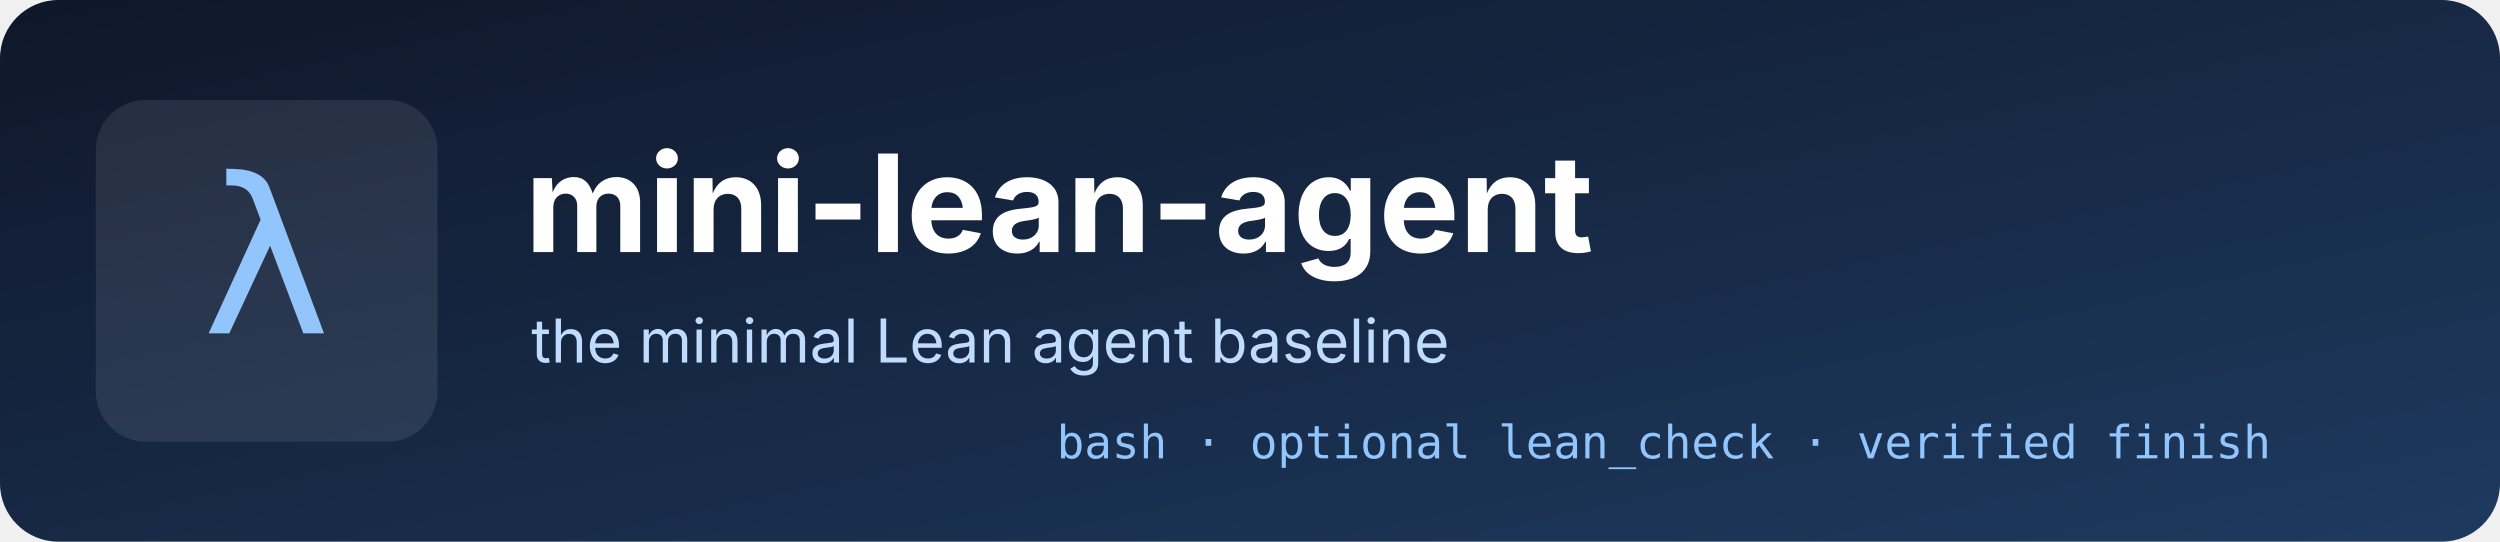
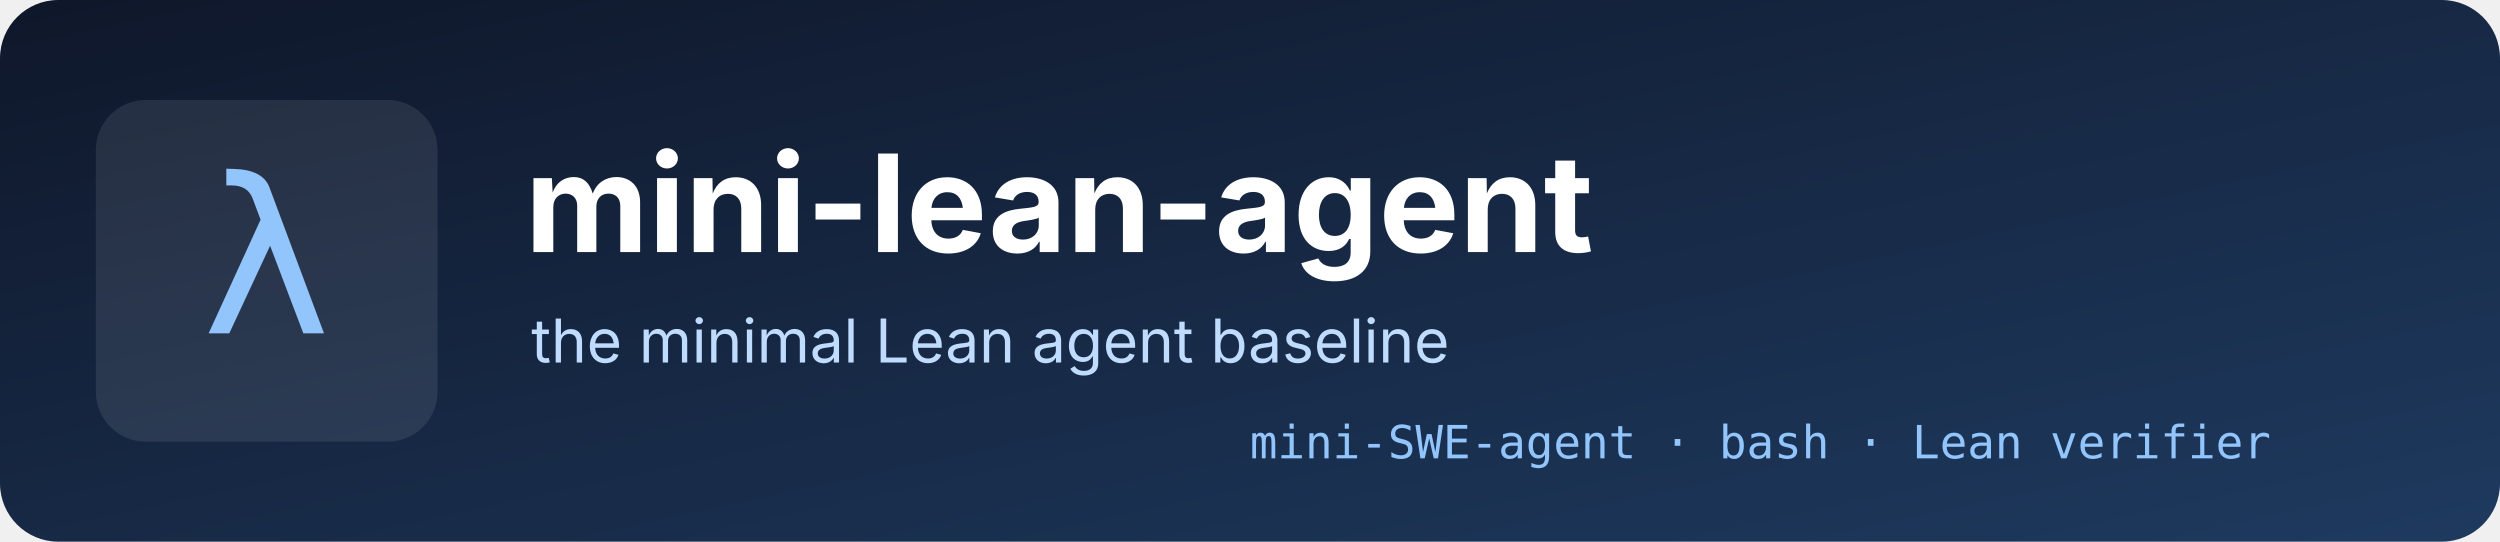
<svg xmlns="http://www.w3.org/2000/svg" width="1200" height="260" viewBox="0 0 1200 260" role="img" aria-labelledby="title desc">
  <defs>
    <linearGradient id="bg" x1="0" y1="0" x2="1" y2="1">
      <stop offset="0" stop-color="#0f172a" />
      <stop offset="1" stop-color="#1e3a5f" />
    </linearGradient>
  </defs>
  <rect width="1200" height="260" rx="28" fill="url(#bg)" />
  <rect x="46" y="48" width="164" height="164" rx="24" fill="#ffffff" opacity="0.09" />
  <text x="128" y="160" text-anchor="middle" font-family="ui-monospace, SFMono-Regular, Menlo, monospace" font-size="104" fill="#93c5fd">λ</text>
  <text x="252" y="121" font-family="Inter, ui-sans-serif, system-ui, sans-serif" font-size="65" font-weight="700" fill="#ffffff">mini-lean-agent</text>
  <text x="255" y="174" font-family="Inter, ui-sans-serif, system-ui, sans-serif" font-size="29" fill="#bfdbfe">the minimal Lean agent baseline</text>
-   <text x="1090" y="220" text-anchor="end" font-family="ui-monospace, SFMono-Regular, Menlo, monospace" font-size="22" fill="#93c5fd">bash · optional lean_check · verified finish</text>
+   <text x="1090" y="220" text-anchor="end" font-family="ui-monospace, SFMono-Regular, Menlo, monospace" font-size="22" fill="#93c5fd">mini-SWE-agent · bash · Lean verifier</text>
</svg>
